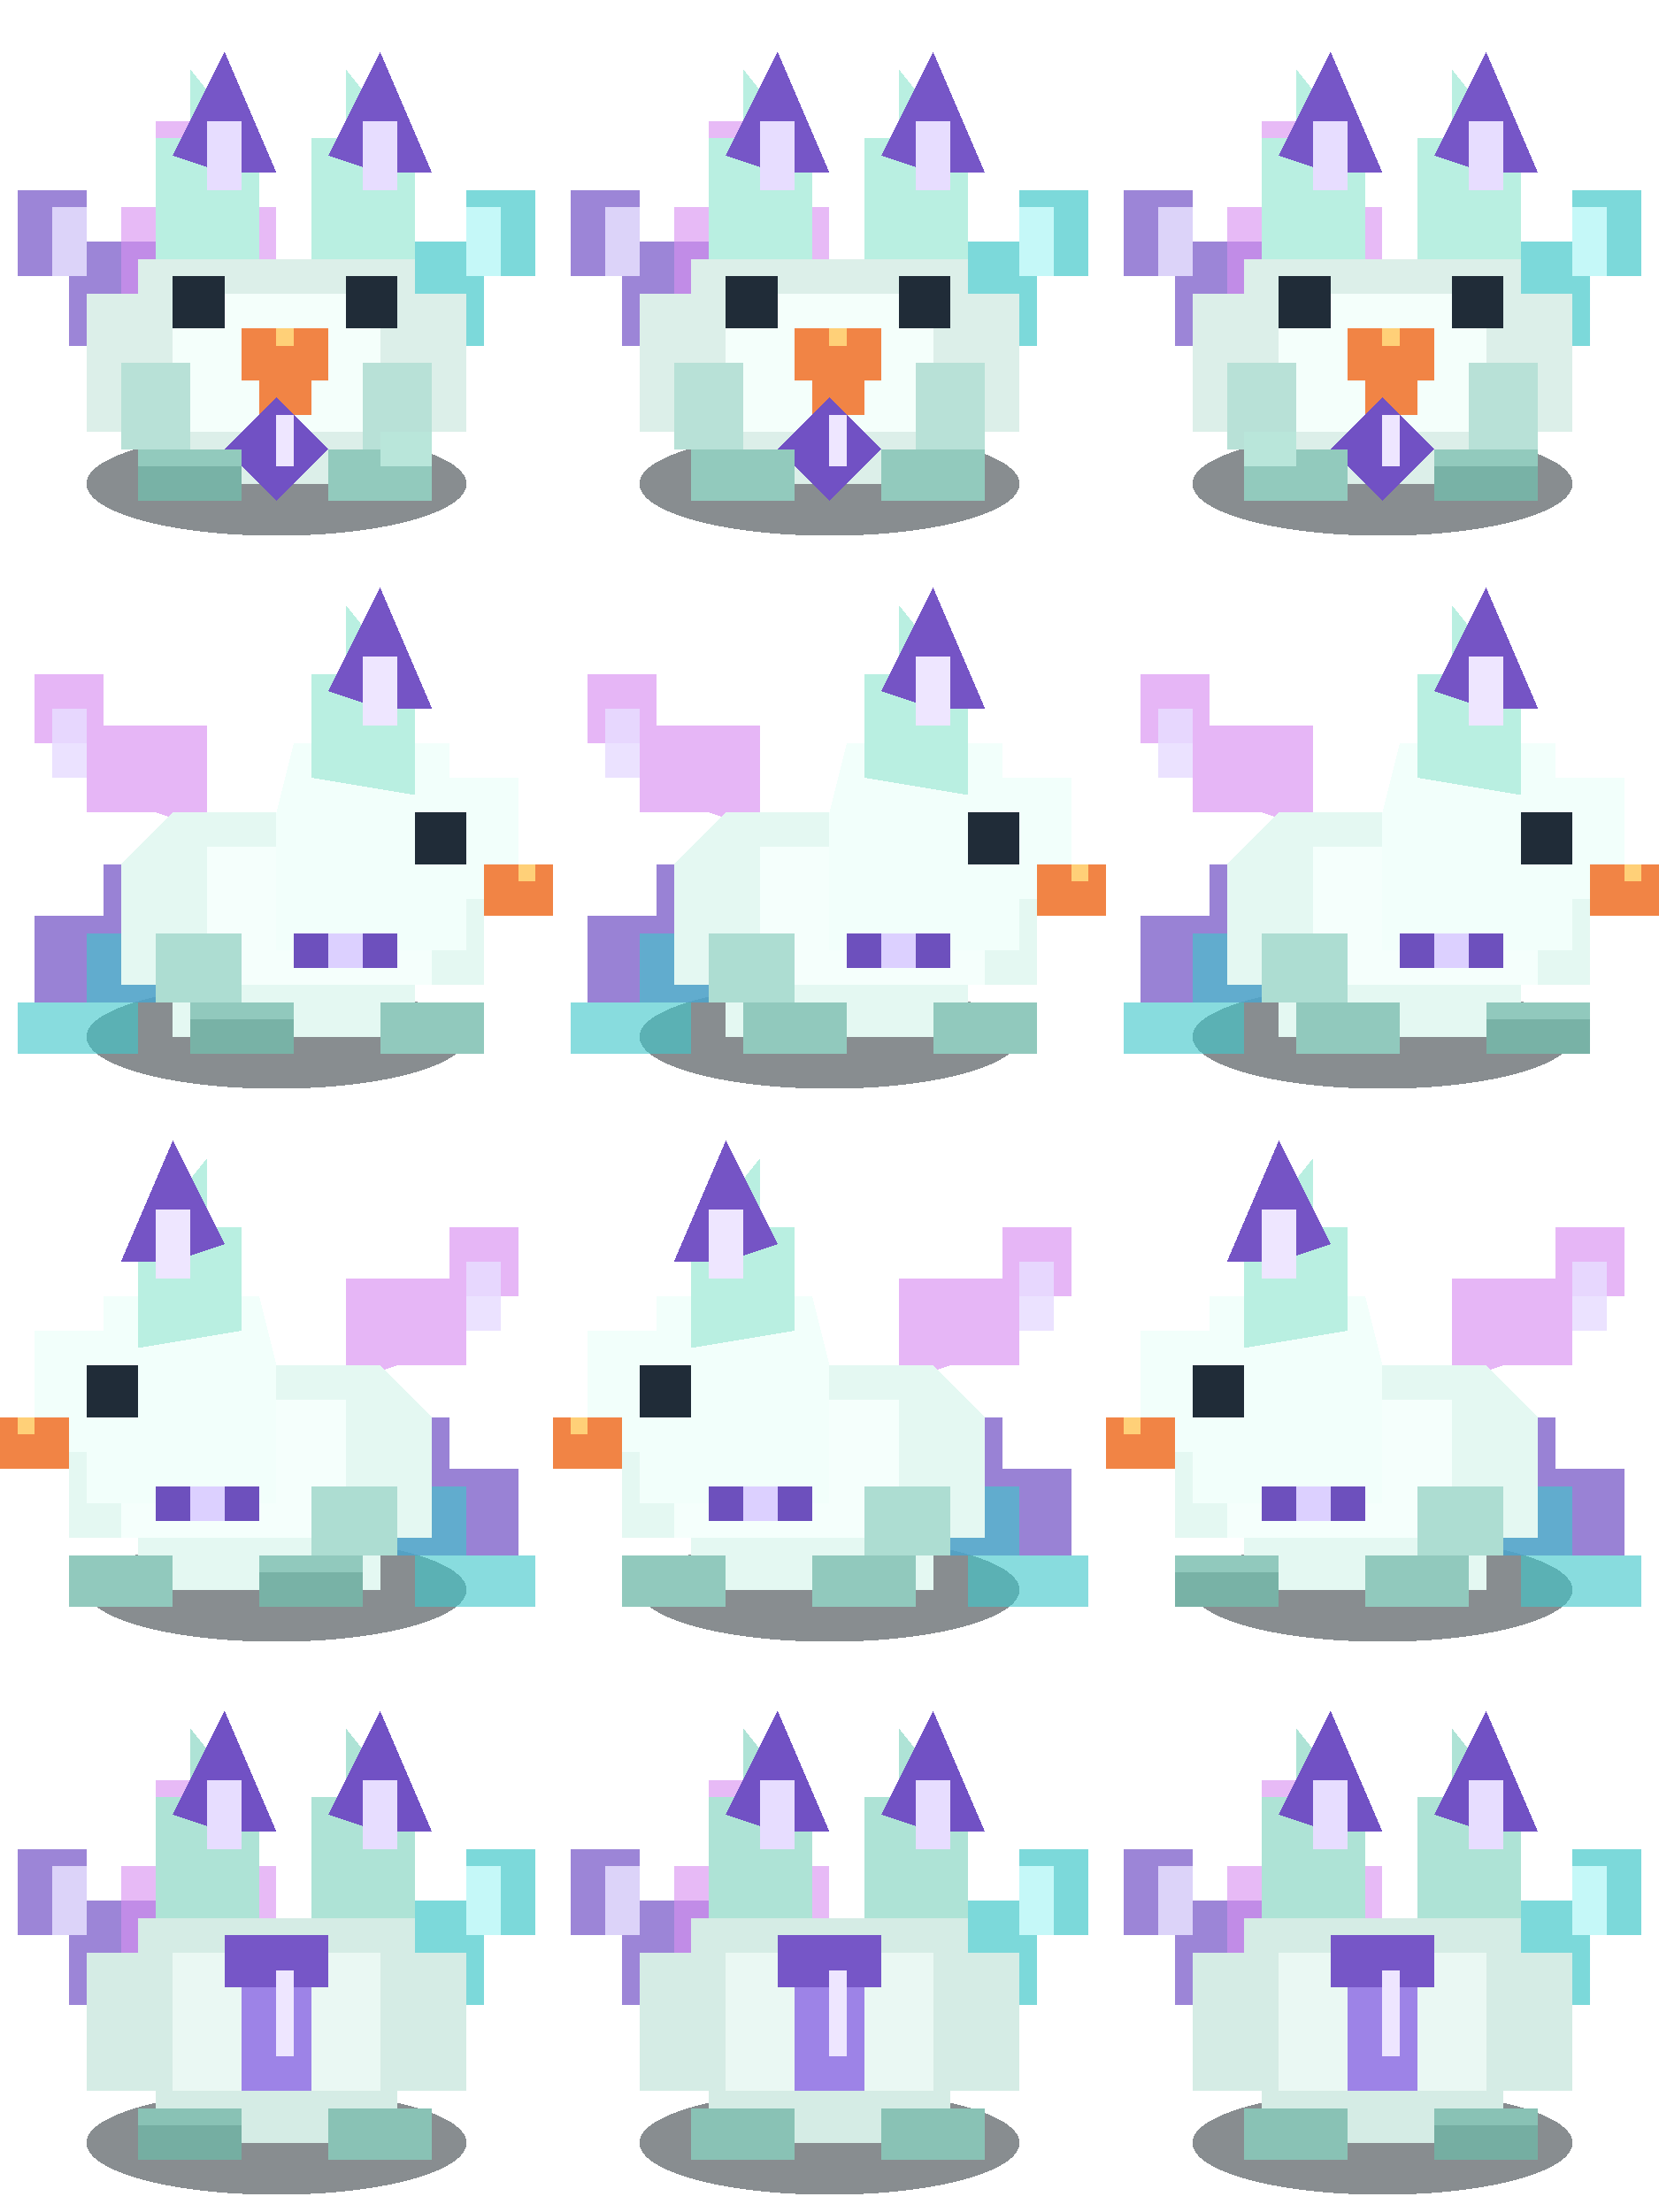
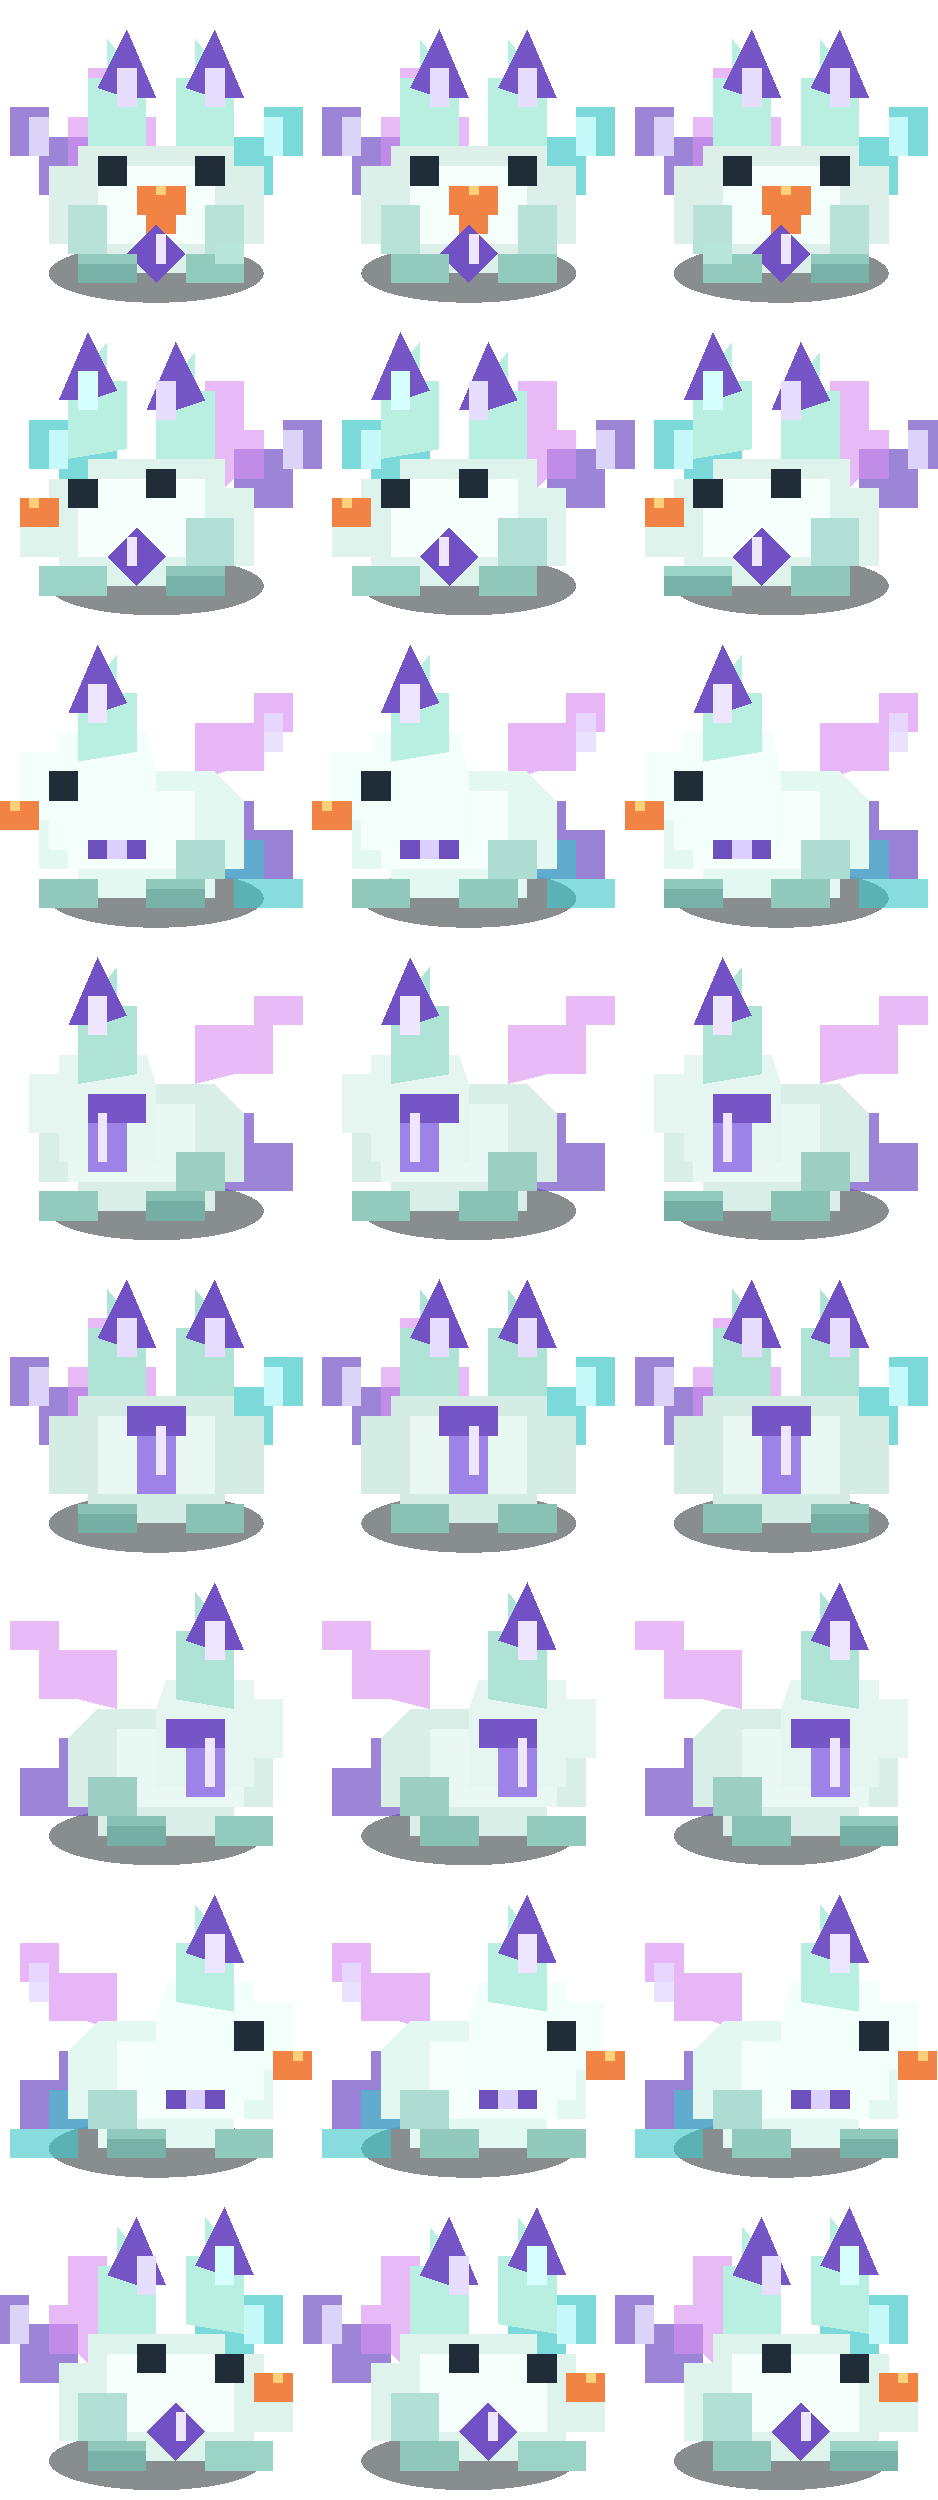
- <svg xmlns="http://www.w3.org/2000/svg" width="96" height="128" viewBox="0 0 96 128" shape-rendering="crispEdges">
+ <svg xmlns="http://www.w3.org/2000/svg" width="96" height="256" viewBox="0 0 96 256" shape-rendering="crispEdges">
  <defs>
    <g id="shadow">
      <ellipse cx="16" cy="28" rx="11" ry="3" fill="#061018" opacity=".48" />
    </g>
    <g id="tailfan">
      <path d="M8 20H4v-4H1v-5h4v3h5v4h3v5H8z" fill="#7656c7" opacity=".72" />
      <path d="M24 20h4v-4h3v-5h-4v3h-5v4h-3v5h5z" fill="#3fc7c9" opacity=".68" />
      <path d="M10 17H7v-5h2V7h4v5h3v7h-4z" fill="#d990f1" opacity=".62" />
      <rect x="3" y="12" width="2" height="4" fill="#e8e0ff" opacity=".85" />
      <rect x="27" y="12" width="2" height="4" fill="#d6ffff" opacity=".82" />
    </g>
    <g id="down">
      <use href="#shadow" />
      <use href="#tailfan" />
      <path d="M8 15h16v2h3v8h-4v3H9v-3H5v-8h3z" fill="#dcefe9" />
      <rect x="10" y="17" width="12" height="8" fill="#f4fffb" />
      <rect x="7" y="21" width="4" height="5" fill="#b8e1d7" />
      <rect x="21" y="21" width="4" height="5" fill="#b8e1d7" />
      <path d="M9 15V8h2V4l4 5v6z" fill="#b9efe1" />
      <path d="M18 15V8h2V4l4 5v6z" fill="#b9efe1" />
      <path d="M10 9l3-6 3 7h-3zM19 9l3-6 3 7h-3z" fill="#7656c7" />
      <rect x="12" y="7" width="2" height="4" fill="#e7ddff" />
      <rect x="21" y="7" width="2" height="4" fill="#e7ddff" />
      <rect x="10" y="16" width="3" height="3" fill="#202c38" />
      <rect x="20" y="16" width="3" height="3" fill="#202c38" />
      <path d="M14 19h5v3h-1v2h-3v-2h-1z" fill="#f18445" />
      <rect x="16" y="19" width="1" height="1" fill="#ffd078" />
      <polygon points="16,23 19,26 16,29 13,26" fill="#7151c4" />
      <rect x="16" y="24" width="1" height="3" fill="#eee6ff" />
      <rect x="8" y="26" width="6" height="3" fill="#92cabd" />
      <rect x="19" y="26" width="6" height="3" fill="#92cabd" />
    </g>
    <g id="side">
      <use href="#shadow" />
      <path d="M11 18H6v3H2v5h7v-2h7v-5h-5z" fill="#7656c7" opacity=".74" />
      <path d="M9 15H5v-4H2V7h4v3h6v6z" fill="#d990f1" opacity=".66" />
      <path d="M10 22H5v4H1v3h7v-3h7v-5z" fill="#3fc7c9" opacity=".62" />
      <rect x="3" y="9" width="2" height="4" fill="#e7ddff" opacity=".85" />
      <path d="M10 15h14l4 4v6h-4v3H10v-3H7v-7z" fill="#e4f8f2" />
      <rect x="12" y="17" width="13" height="8" fill="#f5fffc" />
      <rect x="9" y="22" width="5" height="4" fill="#adddd2" />
      <path d="M17 11h9v2h4v7h-3v3H16v-8z" fill="#f2fffb" />
      <path d="M18 13V7h2V3l4 5v6z" fill="#b9efe1" />
      <path d="M19 8l3-6 3 7h-3z" fill="#7554c5" />
      <rect x="21" y="6" width="2" height="4" fill="#eee6ff" />
      <rect x="24" y="15" width="3" height="3" fill="#202c38" />
      <path d="M28 18h4v3h-4z" fill="#f18445" />
      <rect x="30" y="18" width="1" height="1" fill="#ffd078" />
      <rect x="17" y="22" width="6" height="2" fill="#6d50bd" />
      <rect x="19" y="22" width="2" height="2" fill="#dcd0ff" />
      <rect x="11" y="26" width="6" height="3" fill="#91c9bd" />
      <rect x="22" y="26" width="6" height="3" fill="#91c9bd" />
    </g>
    <g id="up">
      <use href="#shadow" />
      <use href="#tailfan" />
      <path d="M8 15h16v2h3v8h-4v3H9v-3H5v-8h3z" fill="#d5ece5" />
      <rect x="10" y="17" width="12" height="8" fill="#eaf8f3" />
      <path d="M9 15V8h2V4l4 5v6z" fill="#aee3d6" />
      <path d="M18 15V8h2V4l4 5v6z" fill="#aee3d6" />
      <path d="M10 9l3-6 3 7h-3zM19 9l3-6 3 7h-3z" fill="#7151c4" />
      <rect x="12" y="7" width="2" height="4" fill="#e7ddff" />
      <rect x="21" y="7" width="2" height="4" fill="#e7ddff" />
      <rect x="13" y="16" width="6" height="3" fill="#7656c7" />
      <rect x="14" y="19" width="4" height="6" fill="#9d83e7" />
      <rect x="16" y="18" width="1" height="5" fill="#eee6ff" />
      <rect x="8" y="26" width="6" height="3" fill="#89c2b5" />
      <rect x="19" y="26" width="6" height="3" fill="#89c2b5" />
    </g>
+     <g id="diag_down">
+       <use href="#shadow" />
+       <g transform="translate(-2 0)">
+         <use href="#tailfan" />
+       </g>
+       <path d="M9 15h14v2h4v2h3v6h-4v3H10v-2H6v-8h3z" fill="#dff3ed" />
+       <rect x="11" y="17" width="13" height="8" fill="#f5fffc" />
+       <rect x="8" y="21" width="5" height="5" fill="#b2dfd5" />
+       <path d="M10 15V8h2V4l4 5v6z" fill="#b9efe1" />
+       <path d="M19 14V7h2V3l4 5v7z" fill="#b9efe1" />
+       <path d="M11 9l3-6 3 7h-3zM20 8l3-6 3 7h-3z" fill="#7656c7" />
+       <rect x="14" y="7" width="2" height="4" fill="#e7ddff" />
+       <rect x="22" y="6" width="2" height="4" fill="#d6ffff" />
+       <rect x="14" y="16" width="3" height="3" fill="#202c38" />
+       <rect x="22" y="17" width="3" height="3" fill="#202c38" />
+       <path d="M26 19h4v3h-4z" fill="#f18445" />
+       <rect x="28" y="19" width="1" height="1" fill="#ffd078" />
+       <polygon points="18,22 21,25 18,28 15,25" fill="#7151c4" />
+       <rect x="18" y="23" width="1" height="3" fill="#eee6ff" />
+       <rect x="9" y="26" width="6" height="3" fill="#8fc7bb" />
+       <rect x="21" y="26" width="7" height="3" fill="#9bd4c7" />
+     </g>
+     <g id="diag_up">
+       <use href="#shadow" />
+       <path d="M10 18H6v3H2v5h7v-2h8v-5h-7z" fill="#7656c7" opacity=".72" />
+       <path d="M8 14H4V9H1V6h5v3h6v6z" fill="#d990f1" opacity=".61" />
+       <path d="M10 15h14l4 3v7h-4v3H10v-3H7v-7z" fill="#d8eee7" />
+       <rect x="12" y="17" width="13" height="8" fill="#eaf8f3" />
+       <rect x="9" y="22" width="5" height="4" fill="#9dcec2" />
+       <path d="M17 12h9v2h3v6h-3v3H16v-8z" fill="#e5f6f0" />
+       <path d="M18 14V7h2V3l4 5v7z" fill="#aee3d6" />
+       <path d="M19 8l3-6 3 7h-3z" fill="#7151c4" />
+       <rect x="21" y="6" width="2" height="4" fill="#eee6ff" />
+       <rect x="17" y="16" width="6" height="3" fill="#7656c7" />
+       <rect x="19" y="19" width="4" height="5" fill="#9d83e7" />
+       <rect x="21" y="18" width="1" height="5" fill="#eee6ff" />
+       <rect x="11" y="26" width="6" height="3" fill="#89c2b5" />
+       <rect x="22" y="26" width="6" height="3" fill="#92cabd" />
+     </g>
  </defs>
  <g transform="translate(0 0)">
    <use href="#down" />
    <rect x="8" y="27" width="6" height="2" fill="#78b2a6" />
    <rect x="22" y="25" width="3" height="2" fill="#b9e6da" />
  </g>
  <g transform="translate(32 0)">
    <use href="#down" />
  </g>
  <g transform="translate(64 0)">
    <use href="#down" />
    <rect x="19" y="27" width="6" height="2" fill="#78b2a6" />
    <rect x="8" y="25" width="3" height="2" fill="#b9e6da" />
  </g>
-   <g transform="translate(0 32)">
+   <g transform="translate(32 32) scale(-1 1)">
+     <use href="#diag_down" />
+     <rect x="9" y="27" width="6" height="2" fill="#78b2a6" />
+   </g>
+   <g transform="translate(64 32) scale(-1 1)">
+     <use href="#diag_down" />
+   </g>
+   <g transform="translate(96 32) scale(-1 1)">
+     <use href="#diag_down" />
+     <rect x="21" y="27" width="7" height="2" fill="#78b2a6" />
+   </g>
+   <g transform="translate(32 64) scale(-1 1)">
    <use href="#side" />
    <rect x="11" y="27" width="6" height="2" fill="#78b2a6" />
  </g>
-   <g transform="translate(32 32)">
-     <use href="#side" />
-   </g>
-   <g transform="translate(64 32)">
+   <g transform="translate(64 64) scale(-1 1)">
+     <use href="#side" />
+   </g>
+   <g transform="translate(96 64) scale(-1 1)">
    <use href="#side" />
    <rect x="22" y="27" width="6" height="2" fill="#78b2a6" />
  </g>
-   <g transform="translate(32 64) scale(-1 1)">
-     <use href="#side" />
-     <rect x="11" y="27" width="6" height="2" fill="#78b2a6" />
-   </g>
-   <g transform="translate(64 64) scale(-1 1)">
-     <use href="#side" />
-   </g>
-   <g transform="translate(96 64) scale(-1 1)">
-     <use href="#side" />
-     <rect x="22" y="27" width="6" height="2" fill="#78b2a6" />
-   </g>
-   <g transform="translate(0 96)">
+   <g transform="translate(32 96) scale(-1 1)">
+     <use href="#diag_up" />
+     <rect x="11" y="27" width="6" height="2" fill="#75aea2" />
+   </g>
+   <g transform="translate(64 96) scale(-1 1)">
+     <use href="#diag_up" />
+   </g>
+   <g transform="translate(96 96) scale(-1 1)">
+     <use href="#diag_up" />
+     <rect x="22" y="27" width="6" height="2" fill="#75aea2" />
+   </g>
+   <g transform="translate(0 128)">
    <use href="#up" />
    <rect x="8" y="27" width="6" height="2" fill="#75aea2" />
  </g>
-   <g transform="translate(32 96)">
+   <g transform="translate(32 128)">
    <use href="#up" />
  </g>
-   <g transform="translate(64 96)">
+   <g transform="translate(64 128)">
    <use href="#up" />
    <rect x="19" y="27" width="6" height="2" fill="#75aea2" />
  </g>
+   <g transform="translate(0 160)">
+     <use href="#diag_up" />
+     <rect x="11" y="27" width="6" height="2" fill="#75aea2" />
+   </g>
+   <g transform="translate(32 160)">
+     <use href="#diag_up" />
+   </g>
+   <g transform="translate(64 160)">
+     <use href="#diag_up" />
+     <rect x="22" y="27" width="6" height="2" fill="#75aea2" />
+   </g>
+   <g transform="translate(0 192)">
+     <use href="#side" />
+     <rect x="11" y="27" width="6" height="2" fill="#78b2a6" />
+   </g>
+   <g transform="translate(32 192)">
+     <use href="#side" />
+   </g>
+   <g transform="translate(64 192)">
+     <use href="#side" />
+     <rect x="22" y="27" width="6" height="2" fill="#78b2a6" />
+   </g>
+   <g transform="translate(0 224)">
+     <use href="#diag_down" />
+     <rect x="9" y="27" width="6" height="2" fill="#78b2a6" />
+   </g>
+   <g transform="translate(32 224)">
+     <use href="#diag_down" />
+   </g>
+   <g transform="translate(64 224)">
+     <use href="#diag_down" />
+     <rect x="21" y="27" width="7" height="2" fill="#78b2a6" />
+   </g>
</svg>
